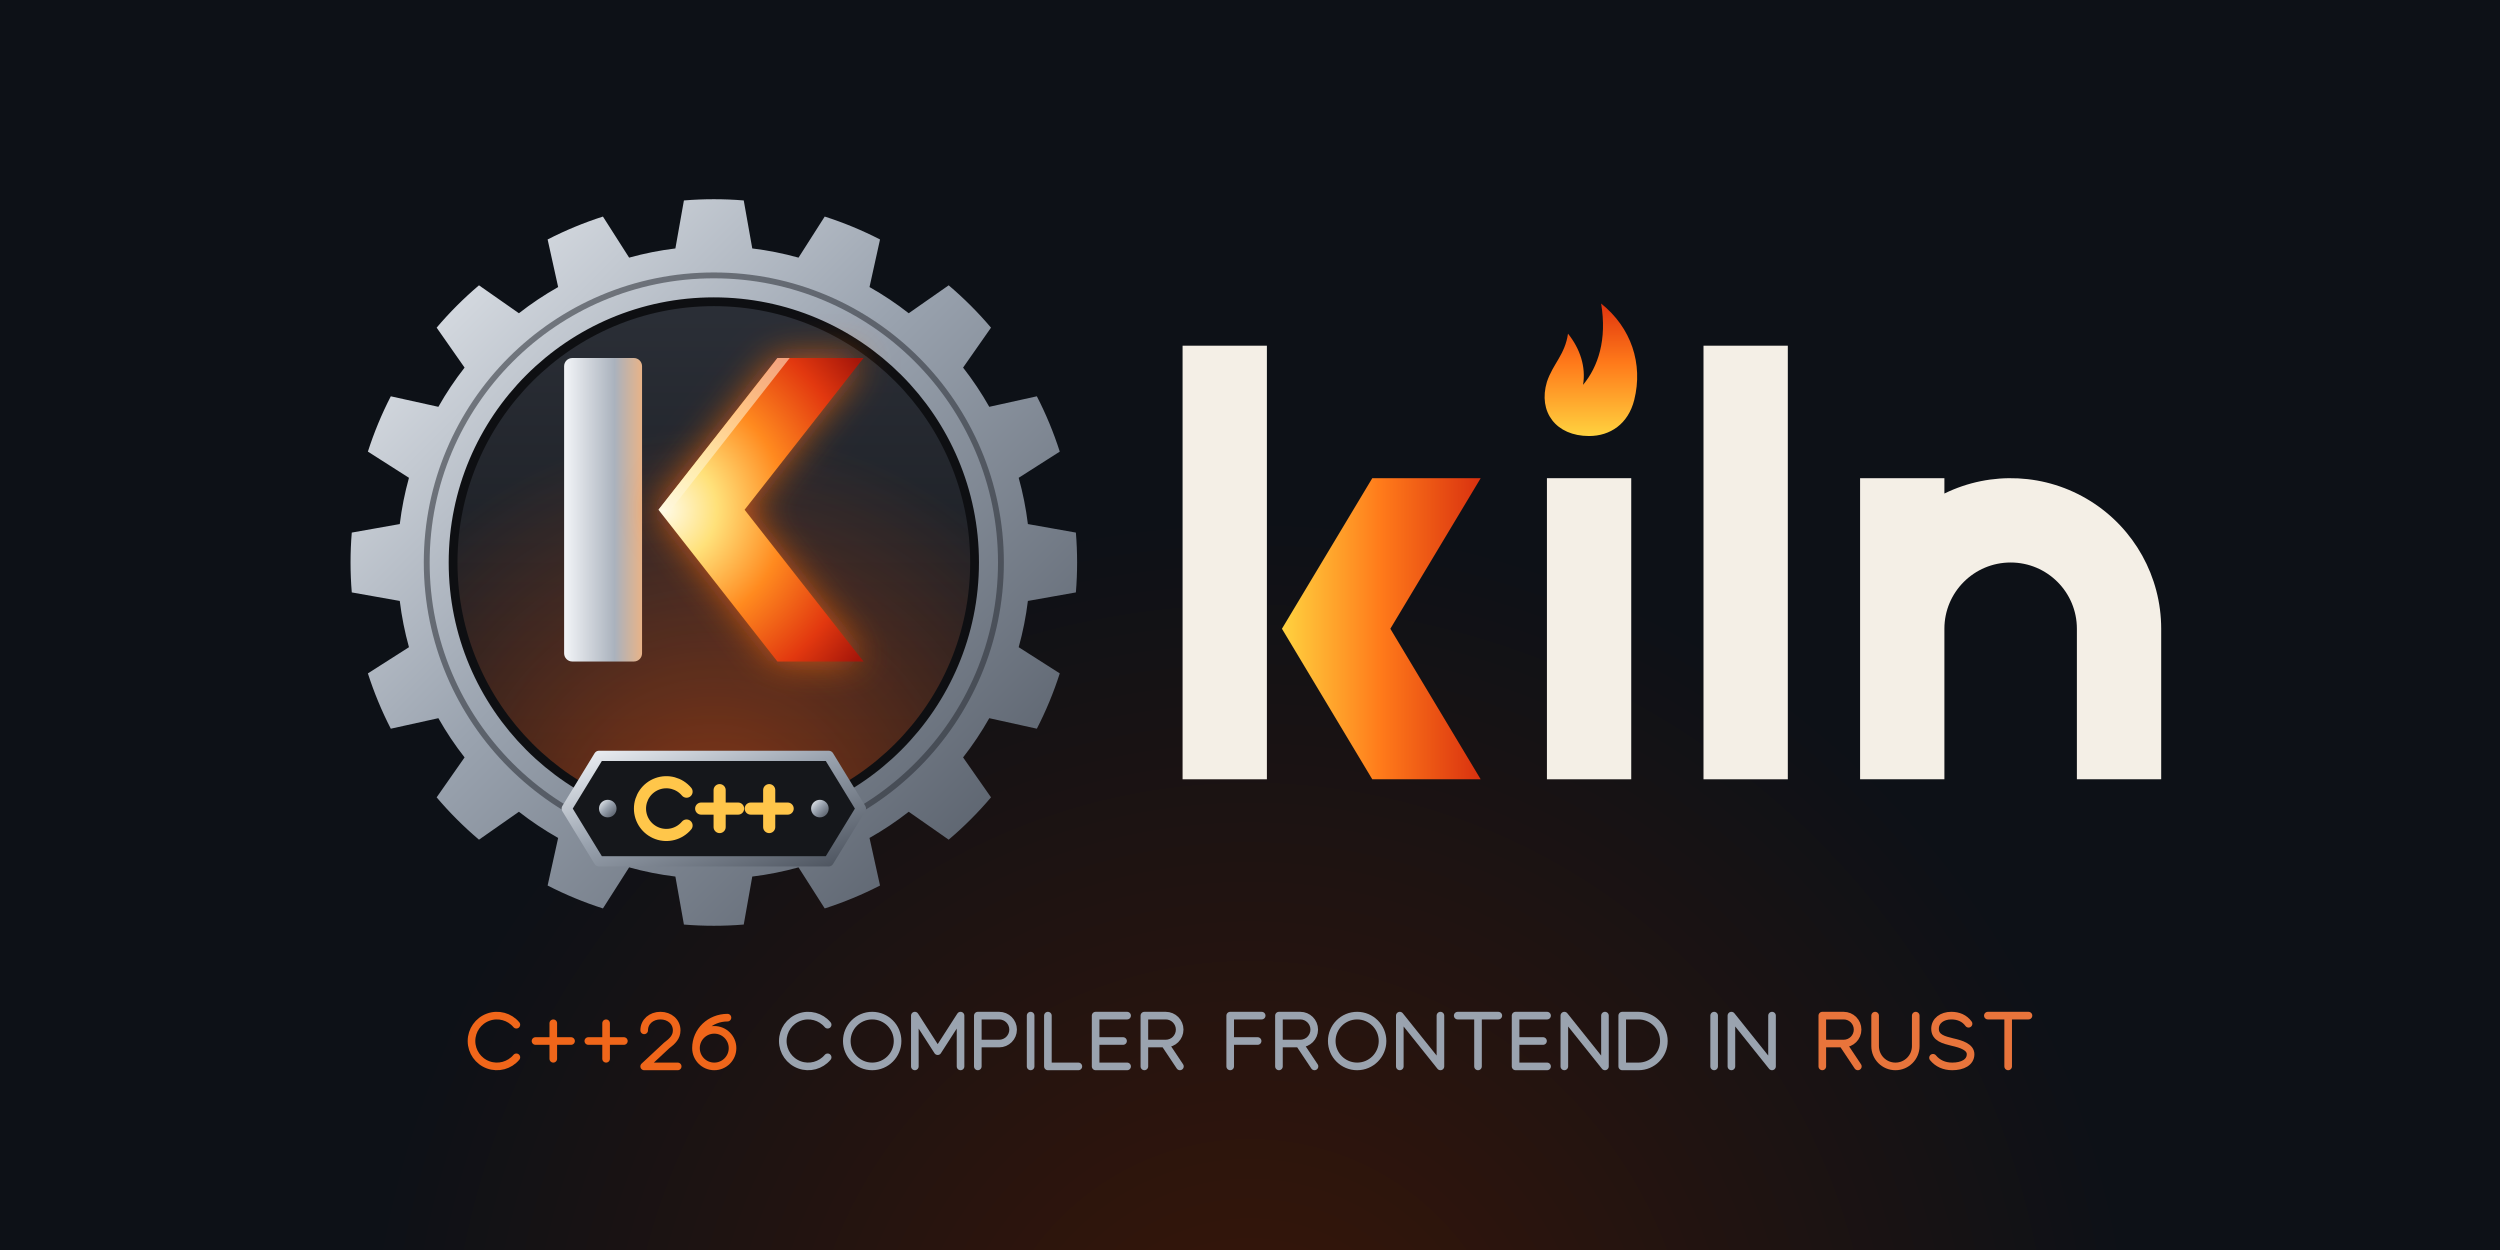
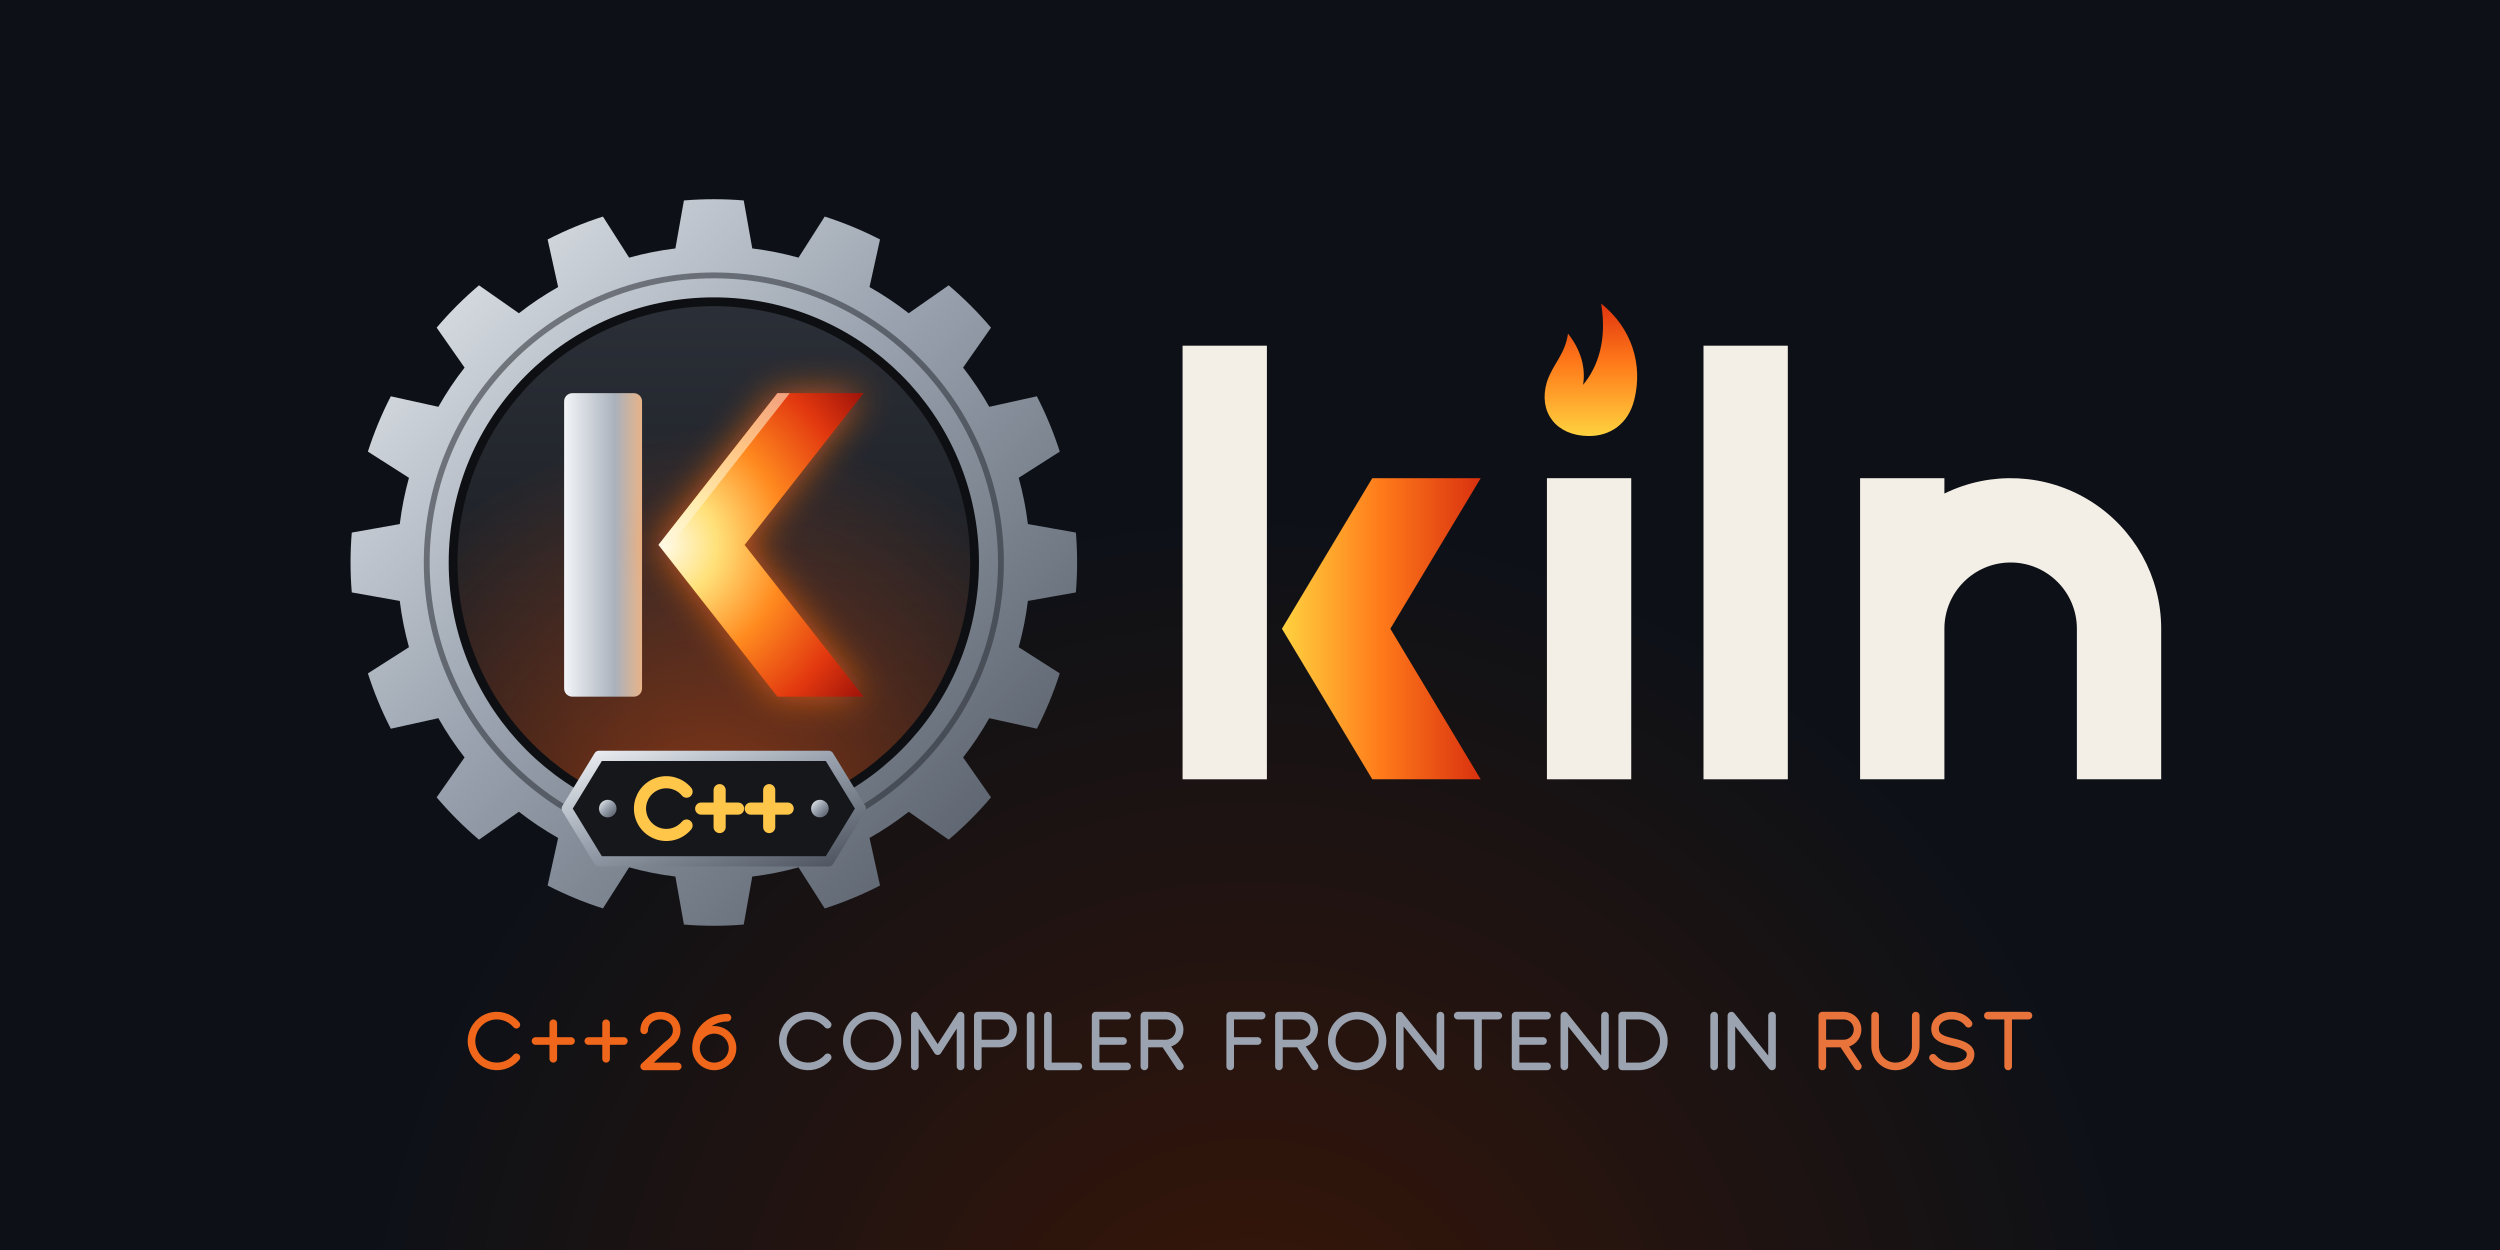
<svg xmlns="http://www.w3.org/2000/svg" viewBox="0 0 1280 640" width="1280" height="640" role="img" aria-label="kiln">
  <defs>
    <linearGradient id="kb3-tile" x1="0" y1="0" x2="0" y2="1">
      <stop offset="0" stop-color="#2b2f37" />
      <stop offset="1" stop-color="#121418" />
    </linearGradient>
    <radialGradient id="kb3-ember" cx="128" cy="250" r="170" gradientUnits="userSpaceOnUse">
      <stop offset="0" stop-color="#ff5a12" stop-opacity=".45" />
      <stop offset="1" stop-color="#ff5a12" stop-opacity="0" />
    </radialGradient>
    <linearGradient id="kb3-stem" x1="0" y1="0" x2="1" y2="0">
      <stop offset="0" stop-color="#f3f5f8" />
      <stop offset=".65" stop-color="#aab2bd" />
      <stop offset="1" stop-color="#e8b388" />
    </linearGradient>
    <radialGradient id="kb3-hot" cx="104" cy="128" r="120" gradientUnits="userSpaceOnUse">
      <stop offset="0" stop-color="#fffbe9" />
      <stop offset=".22" stop-color="#ffe17a" />
      <stop offset=".5" stop-color="#ff8a1f" />
      <stop offset=".8" stop-color="#e2380f" />
      <stop offset="1" stop-color="#a5160a" />
    </radialGradient>
    <linearGradient id="kb3-steel" x1="0" y1="0" x2="1" y2="1">
      <stop offset="0" stop-color="#eef1f5" />
      <stop offset=".45" stop-color="#9aa3af" />
      <stop offset="1" stop-color="#4b525d" />
    </linearGradient>
    <linearGradient id="kb3-amber" x1="0" y1="0" x2="0" y2="1">
      <stop offset="0" stop-color="#fff1b8" />
      <stop offset="1" stop-color="#ffab2e" />
    </linearGradient>
    <filter id="kb3-blur" x="-30%" y="-30%" width="160%" height="160%">
      <feGaussianBlur stdDeviation="9" />
    </filter>
    <radialGradient id="kb3-hub" cx="128" cy="222" r="140" gradientUnits="userSpaceOnUse">
      <stop offset="0" stop-color="#ff5a12" stop-opacity=".5" />
      <stop offset="1" stop-color="#ff5a12" stop-opacity="0" />
    </radialGradient>
    <linearGradient id="kb3-tittle" x1="0" y1="1" x2="0" y2="0">
      <stop offset="0" stop-color="#ffd23f" />
      <stop offset=".55" stop-color="#ff7a1a" />
      <stop offset="1" stop-color="#e0340e" />
    </linearGradient>
    <linearGradient id="kb3-chev" x1="0" y1="0" x2="1" y2="0">
      <stop offset="0" stop-color="#ffd23f" />
      <stop offset=".5" stop-color="#ff7a1a" />
      <stop offset="1" stop-color="#d9310f" />
    </linearGradient>
    <radialGradient id="kb3-bg" cx="640" cy="720" r="760" gradientUnits="userSpaceOnUse">
      <stop offset="0" stop-color="#3a1608" />
      <stop offset=".6" stop-color="#0d1117" />
    </radialGradient>
  </defs>
  <rect width="1280" height="640" fill="url(#kb3-bg)" />
  <g transform="translate(173.48,96) scale(1.5)">
    <g id="kb3-mark">
      <path d="M114.88,20.8L117.79,4.42A124,124 0 0 1 138.21,4.42L141.12,20.8A108,108 0 0 1 156.91,23.94L165.85,9.92A124,124 0 0 1 184.73,17.74L181.14,33.98A108,108 0 0 1 194.53,42.92L208.16,33.39A124,124 0 0 1 222.61,47.84L213.08,61.47A108,108 0 0 1 222.02,74.86L238.26,71.27A124,124 0 0 1 246.08,90.15L232.06,99.09A108,108 0 0 1 235.2,114.88L251.58,117.79A124,124 0 0 1 251.58,138.21L235.2,141.12A108,108 0 0 1 232.06,156.91L246.08,165.85A124,124 0 0 1 238.26,184.73L222.02,181.14A108,108 0 0 1 213.08,194.53L222.61,208.16A124,124 0 0 1 208.16,222.61L194.53,213.08A108,108 0 0 1 181.14,222.02L184.73,238.26A124,124 0 0 1 165.85,246.08L156.91,232.06A108,108 0 0 1 141.12,235.2L138.21,251.58A124,124 0 0 1 117.79,251.58L114.88,235.2A108,108 0 0 1 99.09,232.06L90.15,246.08A124,124 0 0 1 71.27,238.26L74.86,222.02A108,108 0 0 1 61.47,213.08L47.84,222.61A124,124 0 0 1 33.39,208.16L42.92,194.53A108,108 0 0 1 33.98,181.14L17.74,184.73A124,124 0 0 1 9.92,165.85L23.94,156.91A108,108 0 0 1 20.8,141.12L4.42,138.21A124,124 0 0 1 4.42,117.79L20.8,114.88A108,108 0 0 1 23.94,99.09L9.92,90.15A124,124 0 0 1 17.74,71.27L33.98,74.86A108,108 0 0 1 42.92,61.47L33.39,47.84A124,124 0 0 1 47.84,33.39L61.47,42.92A108,108 0 0 1 74.86,33.98L71.27,17.74A124,124 0 0 1 90.15,9.92L99.09,23.94A108,108 0 0 1 114.88,20.8ZM218,128A90,90 0 1 0 38,128A90,90 0 1 0 218,128Z" fill="url(#kb3-steel)" fill-rule="evenodd" />
      <circle cx="128" cy="128" r="90" fill="url(#kb3-tile)" />
      <circle cx="128" cy="128" r="90" fill="url(#kb3-hub)" />
      <circle cx="128" cy="128" r="98" fill="none" stroke="#2a2e35" stroke-opacity=".55" stroke-width="2" />
      <circle cx="128" cy="128" r="89" fill="none" stroke="#0e0f12" stroke-width="3" />
-       <g id="kb3-K" transform="translate(128,110) scale(0.7) translate(-129,-128)">
+       <g id="kb3-K" transform="translate(128,122) scale(0.7) translate(-129,-128)">
        <rect x="56" y="54" width="38" height="148" rx="4" fill="url(#kb3-stem)" />
        <path d="M102,128L160,54H202L144,128L202,202H160Z" fill="#ff6a14" opacity=".75" filter="url(#kb3-blur)" />
        <path d="M102,128L160,54H202L144,128L202,202H160Z" fill="url(#kb3-hot)" />
        <path d="M102,128L160,54H166L108,128Z" fill="#fff6d8" opacity=".55" />
      </g>
      <path d="M88.8,194H167.2L178.2,212L167.2,230H88.8L77.8,212Z" fill="#15171b" stroke="url(#kb3-steel)" stroke-width="3.5" stroke-linejoin="round" />
      <circle cx="91.8" cy="212" r="3" fill="url(#kb3-steel)" />
      <circle cx="164.2" cy="212" r="3" fill="url(#kb3-steel)" />
      <g transform="translate(102.8,203) scale(1.8)">
        <g fill="none" stroke-width="2.3" stroke-linecap="round" stroke-linejoin="round">
          <g stroke="#ffc64a">
            <path transform="translate(0,0)" d="M8.83,1.79A5,5 0 1 0 8.83,8.21" />
            <path transform="translate(11.6,0)" d="M0,5H7M3.5,1.5V8.5" />
            <path transform="translate(21,0)" d="M0,5H7M3.5,1.5V8.5" />
          </g>
        </g>
      </g>
    </g>
    <g transform="translate(288,202) scale(1.0278)">
      <g id="kb3-k">
        <path d="M0,-144H28V0H0Z" fill="#f4efe6" />
        <path d="M33,-50L63,-100H99L69,-50L99,0H63Z" fill="url(#kb3-chev)" />
      </g>
      <g id="kb3-i" transform="translate(121,0)">
        <path d="M0,-100H28V0H0Z" fill="#f4efe6" />
        <path d="M14,-114C3,-114 -3,-122 0,-132C2,-138 6,-141 7,-148C11,-143 13,-137 12,-131C17,-137 20,-146 18,-158C28,-150 32,-138 29,-126C27,-118 21,-114 14,-114Z" fill="url(#kb3-tittle)" />
      </g>
      <path id="kb3-l" transform="translate(173,0)" d="M0,-144H28V0H0Z" fill="#f4efe6" />
      <path id="kb3-n" transform="translate(225,0)" d="M0,0V-100H28V0ZM28,-50A22,22 0 0 1 72,-50V0H100V-50A50,50 0 0 0 28,-94.9Z" fill="#f4efe6" />
    </g>
  </g>
  <g transform="translate(241.42,520) scale(2.6)">
    <g fill="none" stroke-width="1.5" stroke-linecap="round" stroke-linejoin="round">
      <g stroke="#f0661a">
        <path transform="translate(0,0)" d="M8.83,1.79A5,5 0 1 0 8.83,8.21" />
        <path transform="translate(12.6,0)" d="M0,5H7M3.5,1.5V8.5" />
        <path transform="translate(23,0)" d="M0,5H7M3.5,1.5V8.5" />
        <path transform="translate(33.4,0)" d="M0.6,2.9C0.6,1.2 2,0 3.8,0C5.6,0 7,1.2 7,2.9C7,4.2 6.2,5 5,5.9L0.6,10H7.2" />
        <path transform="translate(44,0)" d="M6.4,0.4C3,0.4 0.2,3 0.2,6.4M7.4,6.4A3.6,3.6 0 1 0 0.2,6.4A3.6,3.6 0 1 0 7.4,6.4" />
      </g>
      <g stroke="#9aa3af">
        <path transform="translate(61.3,0)" d="M8.83,1.79A5,5 0 1 0 8.83,8.21" />
        <path transform="translate(73.9,0)" d="M10,5A5,5 0 1 0 0,5A5,5 0 1 0 10,5" />
        <path transform="translate(87.3,0)" d="M0,10V0L4.5,7L9,0V10" />
        <path transform="translate(99.7,0)" d="M0,10V0H4.2A2.75,2.75 0 0 1 4.2,5.5H0" />
        <path transform="translate(110.1,0)" d="M0,0V10" />
        <path transform="translate(113.5,0)" d="M0,0V10H6" />
        <path transform="translate(122.9,0)" d="M6.2,0H0V10H6.2M0,5H5.4" />
        <path transform="translate(132.5,0)" d="M0,10V0H4.2A2.75,2.75 0 0 1 4.2,5.5H0M4,5.5L7,10" />
        <path transform="translate(149.4,0)" d="M6.2,0H0V10M0,5H5.4" />
        <path transform="translate(159,0)" d="M0,10V0H4.2A2.75,2.75 0 0 1 4.2,5.5H0M4,5.5L7,10" />
        <path transform="translate(169.4,0)" d="M10,5A5,5 0 1 0 0,5A5,5 0 1 0 10,5" />
        <path transform="translate(182.8,0)" d="M0,10V0L8,10V0" />
        <path transform="translate(194.2,0)" d="M0,0H8M4,0V10" />
        <path transform="translate(205.6,0)" d="M6.2,0H0V10H6.2M0,5H5.4" />
        <path transform="translate(215.2,0)" d="M0,10V0L8,10V0" />
        <path transform="translate(226.6,0)" d="M0,0V10H3.2A5,5 0 0 0 3.2,0Z" />
        <path transform="translate(244.7,0)" d="M0,0V10" />
        <path transform="translate(248.1,0)" d="M0,10V0L8,10V0" />
      </g>
      <g stroke="#e8743b">
        <path transform="translate(266,0)" d="M0,10V0H4.2A2.75,2.75 0 0 1 4.2,5.5H0M4,5.5L7,10" />
        <path transform="translate(276.4,0)" d="M0,0V6A4,4 0 0 0 8,6V0" />
        <path transform="translate(287.8,0)" d="M7,1.6C6.2,0.5 5,0 3.6,0C1.8,0 0.4,1 0.4,2.6C0.4,4.4 2.2,4.8 3.8,5.2C5.6,5.6 7.4,6.2 7.4,7.6C7.4,9.2 5.8,10 3.8,10C2.2,10 0.9,9.4 0,8.3" />
        <path transform="translate(298.6,0)" d="M0,0H8M4,0V10" />
      </g>
    </g>
  </g>
</svg>
